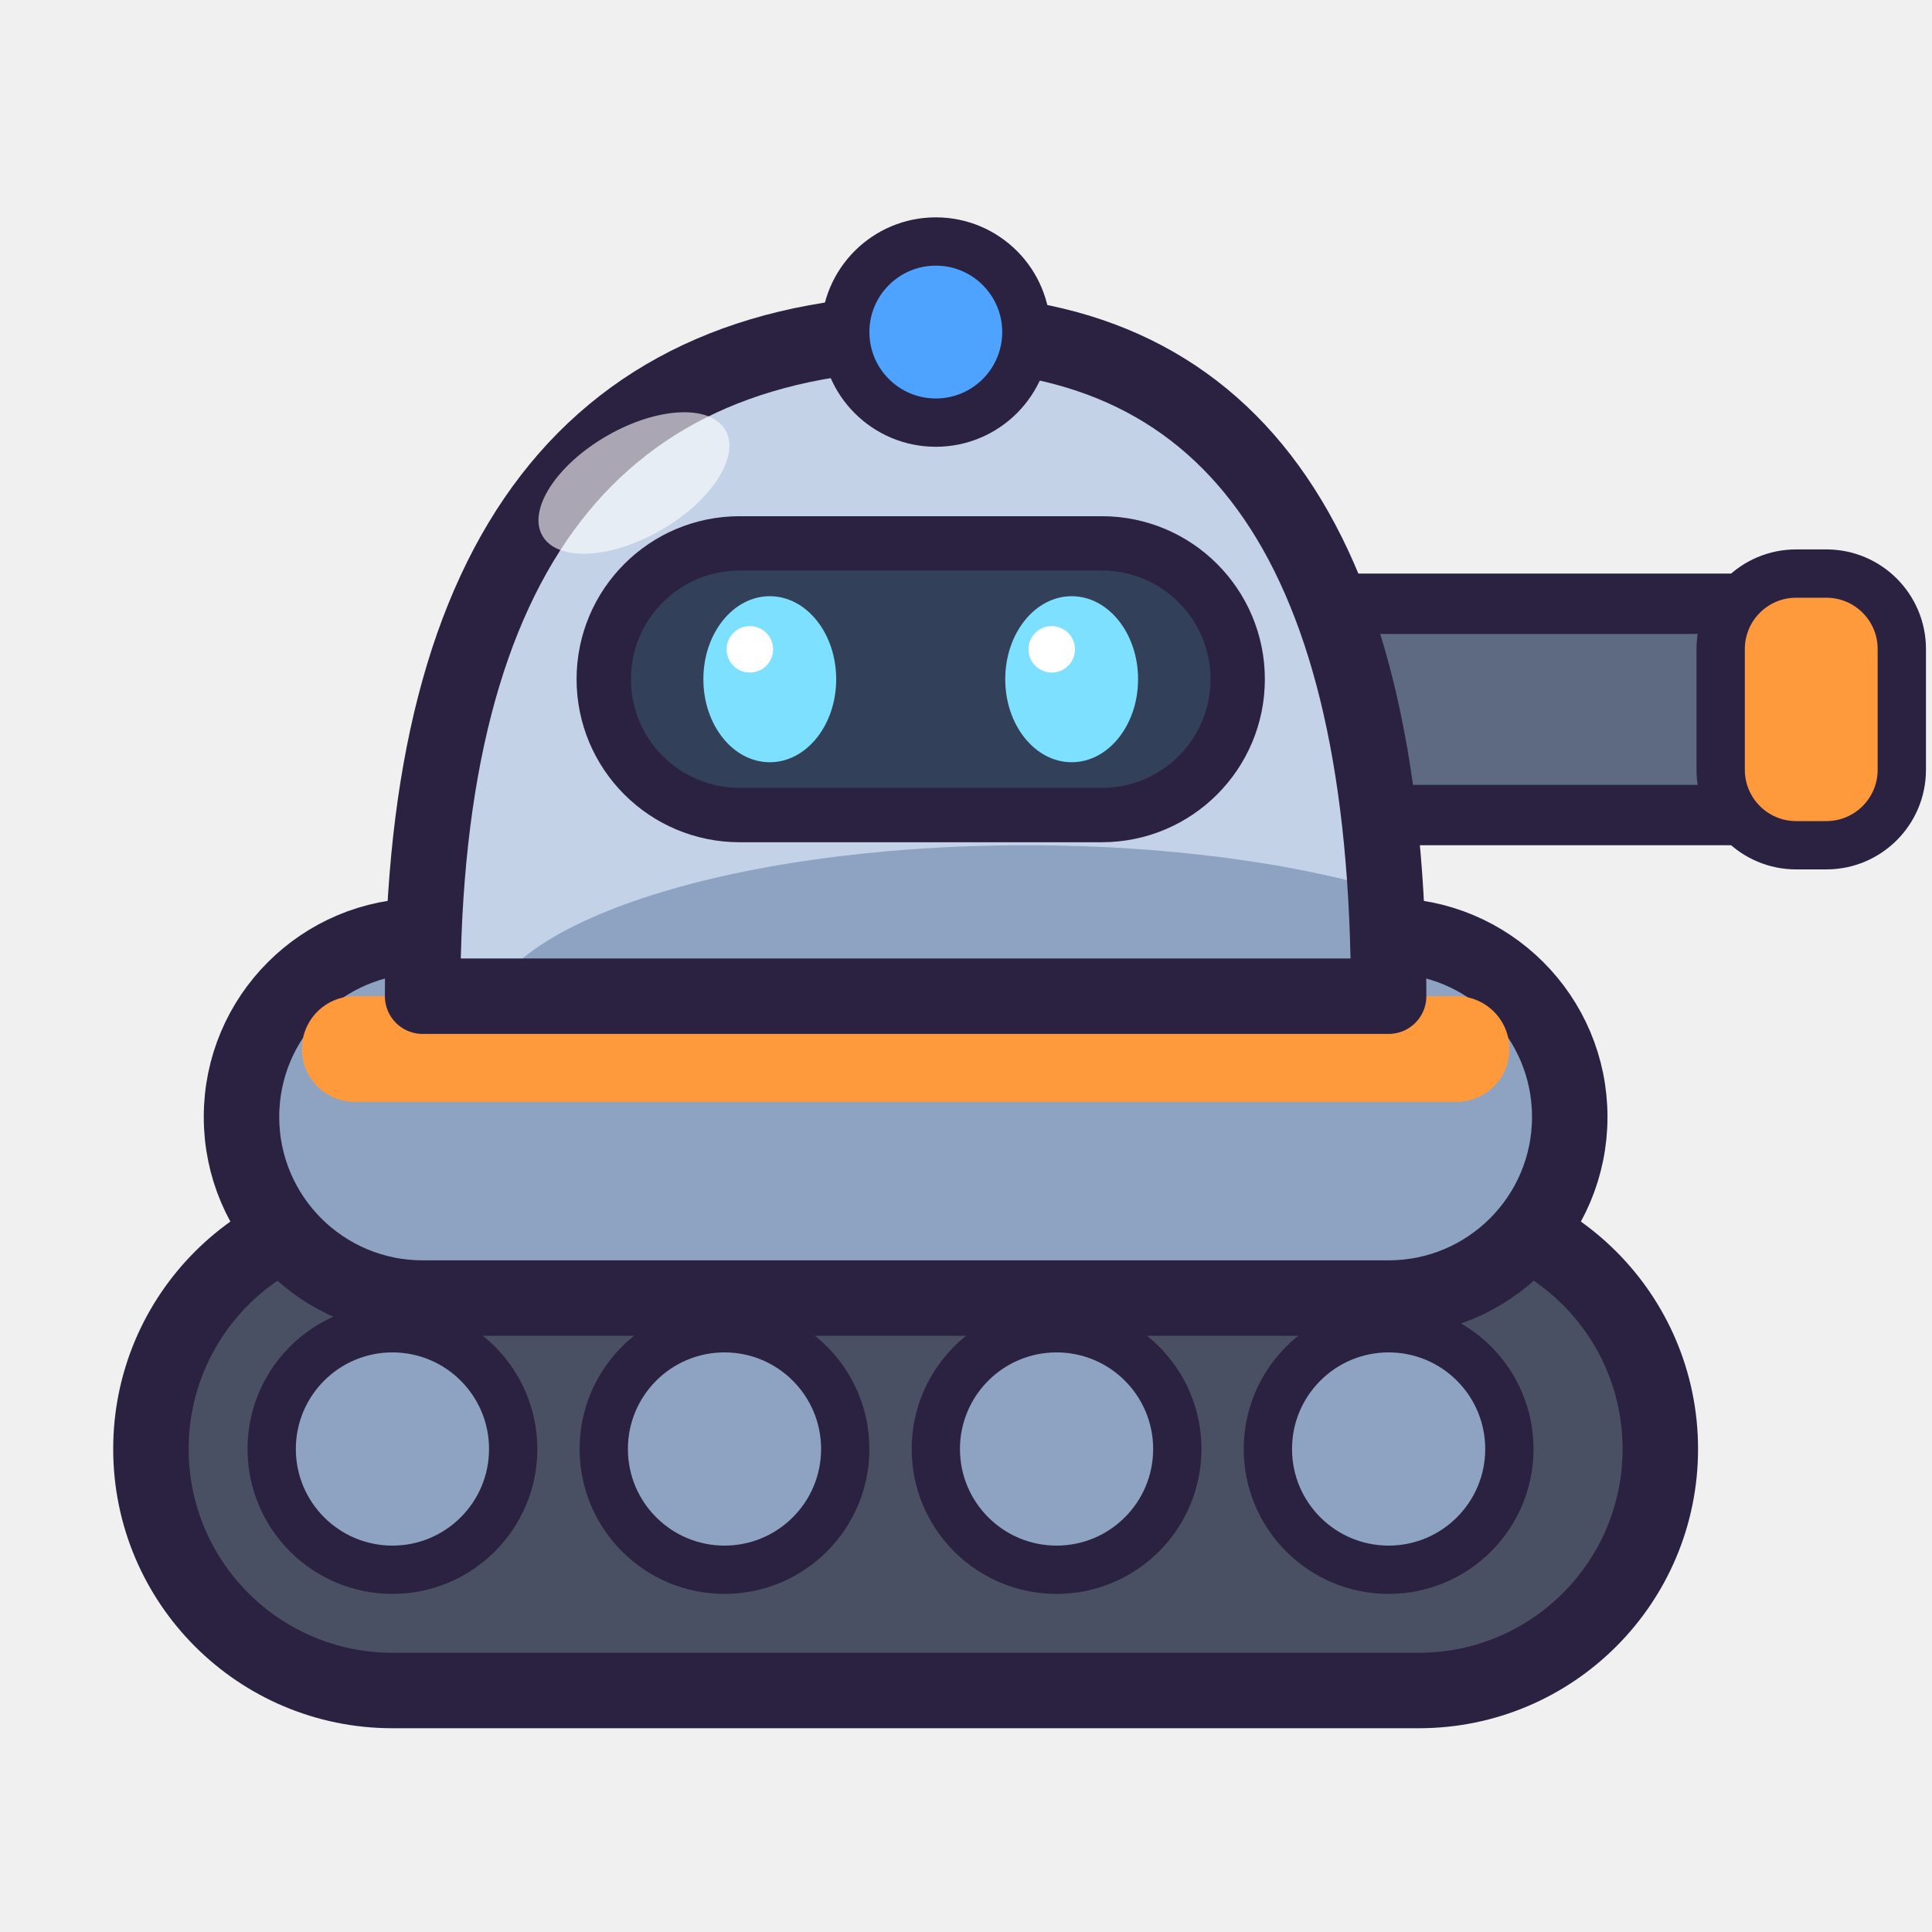
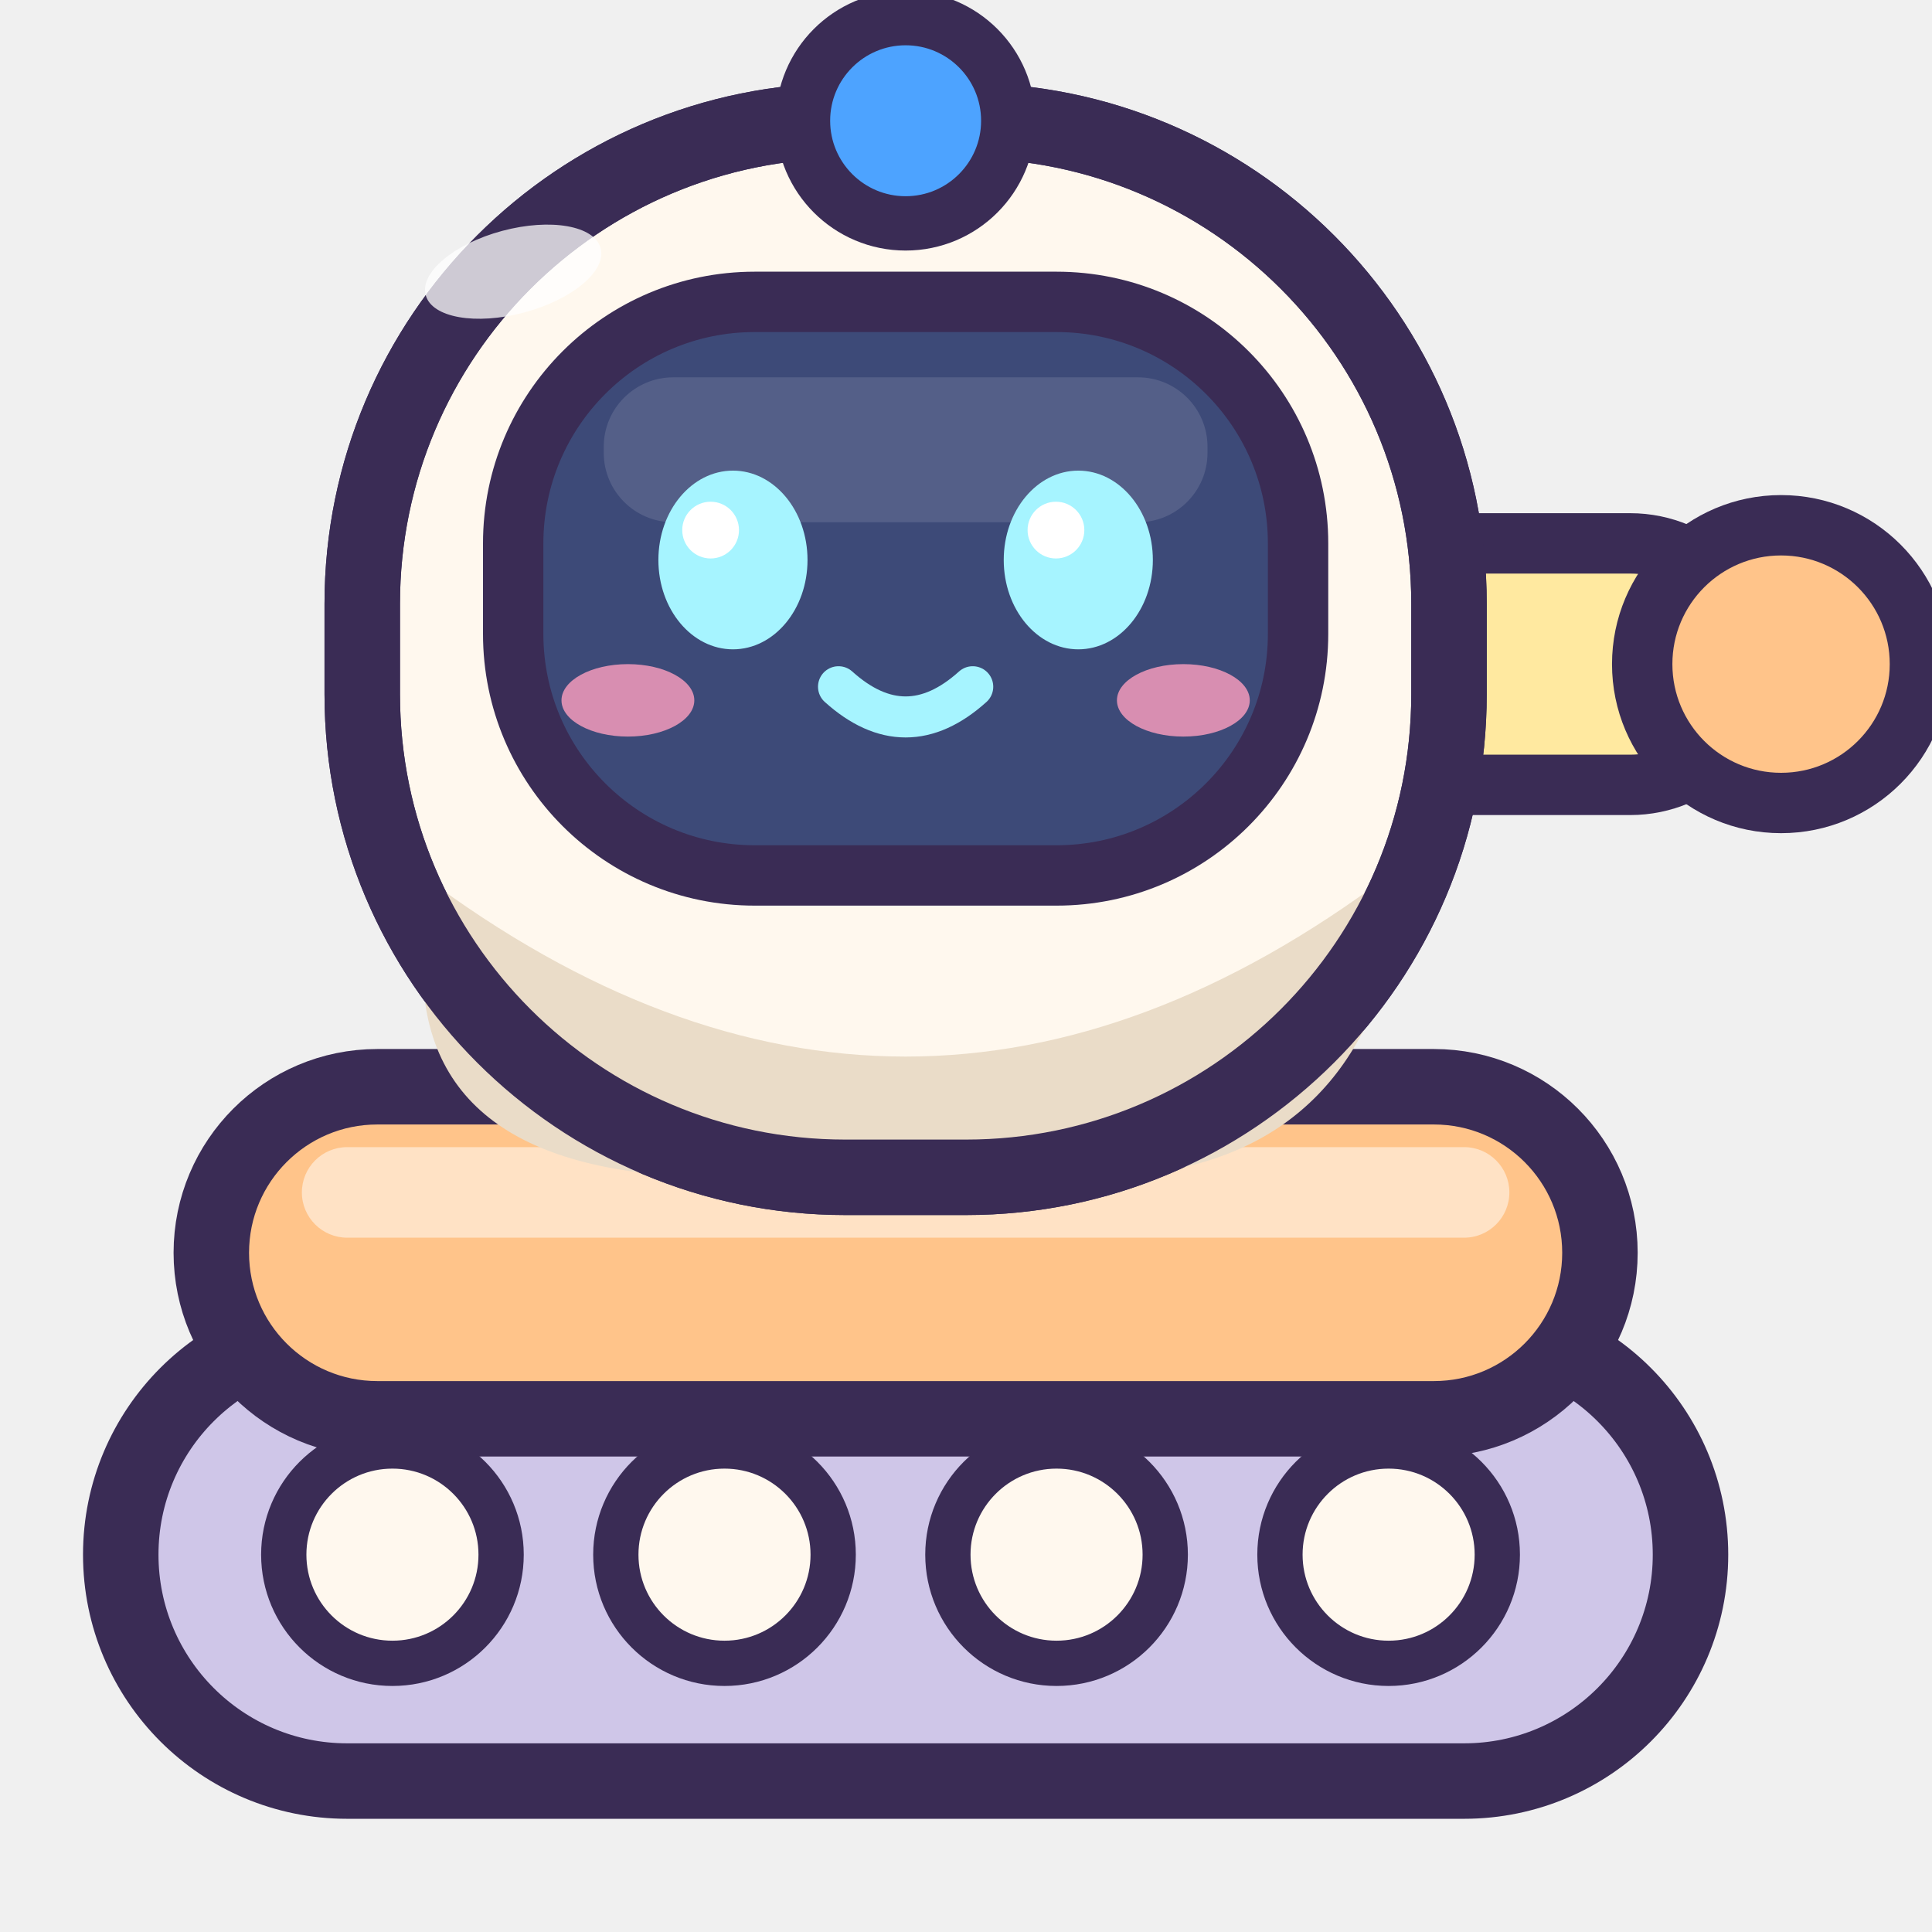
<svg xmlns="http://www.w3.org/2000/svg" viewBox="0 0 64 64">
-   <rect x="5" y="40" width="50" height="16" rx="8" fill="#4a5064" stroke="#2b2140" stroke-width="2.5" stroke-linejoin="round" stroke-linecap="round" />
-   <circle cx="13" cy="48" r="4" fill="#8ea3c2" stroke="#2b2140" stroke-width="1.6" stroke-linejoin="round" stroke-linecap="round" />
-   <circle cx="24" cy="48" r="4" fill="#8ea3c2" stroke="#2b2140" stroke-width="1.6" stroke-linejoin="round" stroke-linecap="round" />
-   <circle cx="35" cy="48" r="4" fill="#8ea3c2" stroke="#2b2140" stroke-width="1.6" stroke-linejoin="round" stroke-linecap="round" />
-   <circle cx="46" cy="48" r="4" fill="#8ea3c2" stroke="#2b2140" stroke-width="1.6" stroke-linejoin="round" stroke-linecap="round" />
-   <rect x="8" y="31" width="44" height="12" rx="6" fill="#8ea3c2" stroke="#2b2140" stroke-width="2.5" stroke-linejoin="round" stroke-linecap="round" />
-   <rect x="10" y="33" width="40" height="3.5" rx="1.75" fill="#ff9a3c" />
-   <rect x="36" y="20" width="26" height="7" rx="3.5" fill="#5d6a82" stroke="#2b2140" stroke-width="2" stroke-linejoin="round" stroke-linecap="round" />
-   <rect x="57" y="19" width="6" height="9" rx="2.5" fill="#ff9a3c" stroke="#2b2140" stroke-width="1.6" stroke-linejoin="round" stroke-linecap="round" />
-   <defs>
-     <clipPath id="d">
-       <path d="M14 33 Q14 11 31 11 Q46 11 46 33 Z" />
-     </clipPath>
-   </defs>
-   <path d="M14 33 Q14 11 31 11 Q46 11 46 33 Z" fill="#c3d2e6" />
-   <ellipse cx="34" cy="34" rx="18" ry="6" fill="#8ea3c2" clip-path="url(#d)" />
-   <path d="M14 33 Q14 11 31 11 Q46 11 46 33 Z" fill="none" stroke="#2b2140" stroke-width="2.5" stroke-linejoin="round" stroke-linecap="round" />
-   <rect x="20" y="18" width="21" height="9" rx="4.5" fill="#33405a" stroke="#2b2140" stroke-width="1.8" stroke-linejoin="round" stroke-linecap="round" />
-   <ellipse cx="25.5" cy="22.5" rx="2.2" ry="2.75" fill="#7ee0ff" />
-   <circle cx="24.84" cy="21.51" r="0.77" fill="#fff" />
-   <ellipse cx="35.5" cy="22.5" rx="2.2" ry="2.75" fill="#7ee0ff" />
-   <circle cx="34.84" cy="21.51" r="0.77" fill="#fff" />
-   <circle cx="31" cy="11" r="3" fill="#4da3ff" stroke="#2b2140" stroke-width="1.6" stroke-linejoin="round" stroke-linecap="round" />
-   <ellipse cx="21" cy="16" rx="3.5" ry="1.8" fill="#fff" opacity="0.6" transform="rotate(-30 21 16)" />
+   <rect x="4" y="44" width="52" height="15" rx="7.5" fill="#cfc6e8" stroke="#3a2c55" stroke-width="2.5" stroke-linejoin="round" stroke-linecap="round" />
+   <circle cx="13" cy="51.5" r="3.6" fill="#fff8ee" stroke="#3a2c55" stroke-width="1.5" stroke-linejoin="round" stroke-linecap="round" />
+   <circle cx="24" cy="51.5" r="3.6" fill="#fff8ee" stroke="#3a2c55" stroke-width="1.5" stroke-linejoin="round" stroke-linecap="round" />
+   <circle cx="35" cy="51.5" r="3.6" fill="#fff8ee" stroke="#3a2c55" stroke-width="1.5" stroke-linejoin="round" stroke-linecap="round" />
+   <circle cx="46" cy="51.5" r="3.6" fill="#fff8ee" stroke="#3a2c55" stroke-width="1.5" stroke-linejoin="round" stroke-linecap="round" />
+   <rect x="7" y="36" width="46" height="11" rx="5.5" fill="#ffc48a" stroke="#3a2c55" stroke-width="2.5" stroke-linejoin="round" stroke-linecap="round" />
+   <rect x="10" y="38" width="40" height="3" rx="1.5" fill="#fff" opacity="0.5" />
+   <rect x="44" y="18" width="14" height="8" rx="4" fill="#ffe9a0" stroke="#3a2c55" stroke-width="2" stroke-linejoin="round" stroke-linecap="round" />
+   <circle cx="59" cy="22" r="4.6" fill="#ffc48a" stroke="#3a2c55" stroke-width="2" stroke-linejoin="round" stroke-linecap="round" />
+   <rect x="12" y="4" width="36" height="35" rx="16" fill="#fff8ee" stroke="#3a2c55" stroke-width="2.5" stroke-linejoin="round" stroke-linecap="round" />
+   <path d="M14 29 Q30 41 46 29 L46 32 Q44 39 36 39 L24 39 Q14 39 14 32 Z" fill="#eadcc8" />
+   <rect x="12" y="4" width="36" height="35" rx="16" fill="none" stroke="#3a2c55" stroke-width="2.5" stroke-linejoin="round" stroke-linecap="round" />
+   <circle cx="30" cy="4" r="3.4" fill="#4da3ff" stroke="#3a2c55" stroke-width="1.8" stroke-linejoin="round" stroke-linecap="round" />
+   <rect x="17" y="10" width="26" height="19" rx="8.0" fill="#3d4a78" stroke="#3a2c55" stroke-width="2" stroke-linejoin="round" stroke-linecap="round" />
+   <rect x="20" y="12.5" width="20" height="4.8" rx="2.3" fill="#fff" opacity="0.12" />
+   <ellipse cx="24.28" cy="18.55" rx="2.47" ry="2.96" fill="#a6f4ff" />
+   <circle cx="23.54" cy="17.56" r="0.94" fill="#fff" />
+   <ellipse cx="35.72" cy="18.55" rx="2.47" ry="2.96" fill="#a6f4ff" />
+   <circle cx="34.98" cy="17.56" r="0.94" fill="#fff" />
+   <ellipse cx="20.8" cy="23.2" rx="2.2" ry="1.2" fill="#ff9fbf" opacity="0.8" />
+   <ellipse cx="39.2" cy="23.2" rx="2.2" ry="1.2" fill="#ff9fbf" opacity="0.8" />
+   <path d="M27.777 22.749 Q30.0 24.75 32.223 22.749" fill="none" stroke="#a6f4ff" stroke-width="1.359" stroke-linecap="round" />
+   <ellipse cx="17" cy="9" rx="3" ry="1.4" fill="#fff" opacity="0.75" transform="rotate(-15 17 9)" />
</svg>
